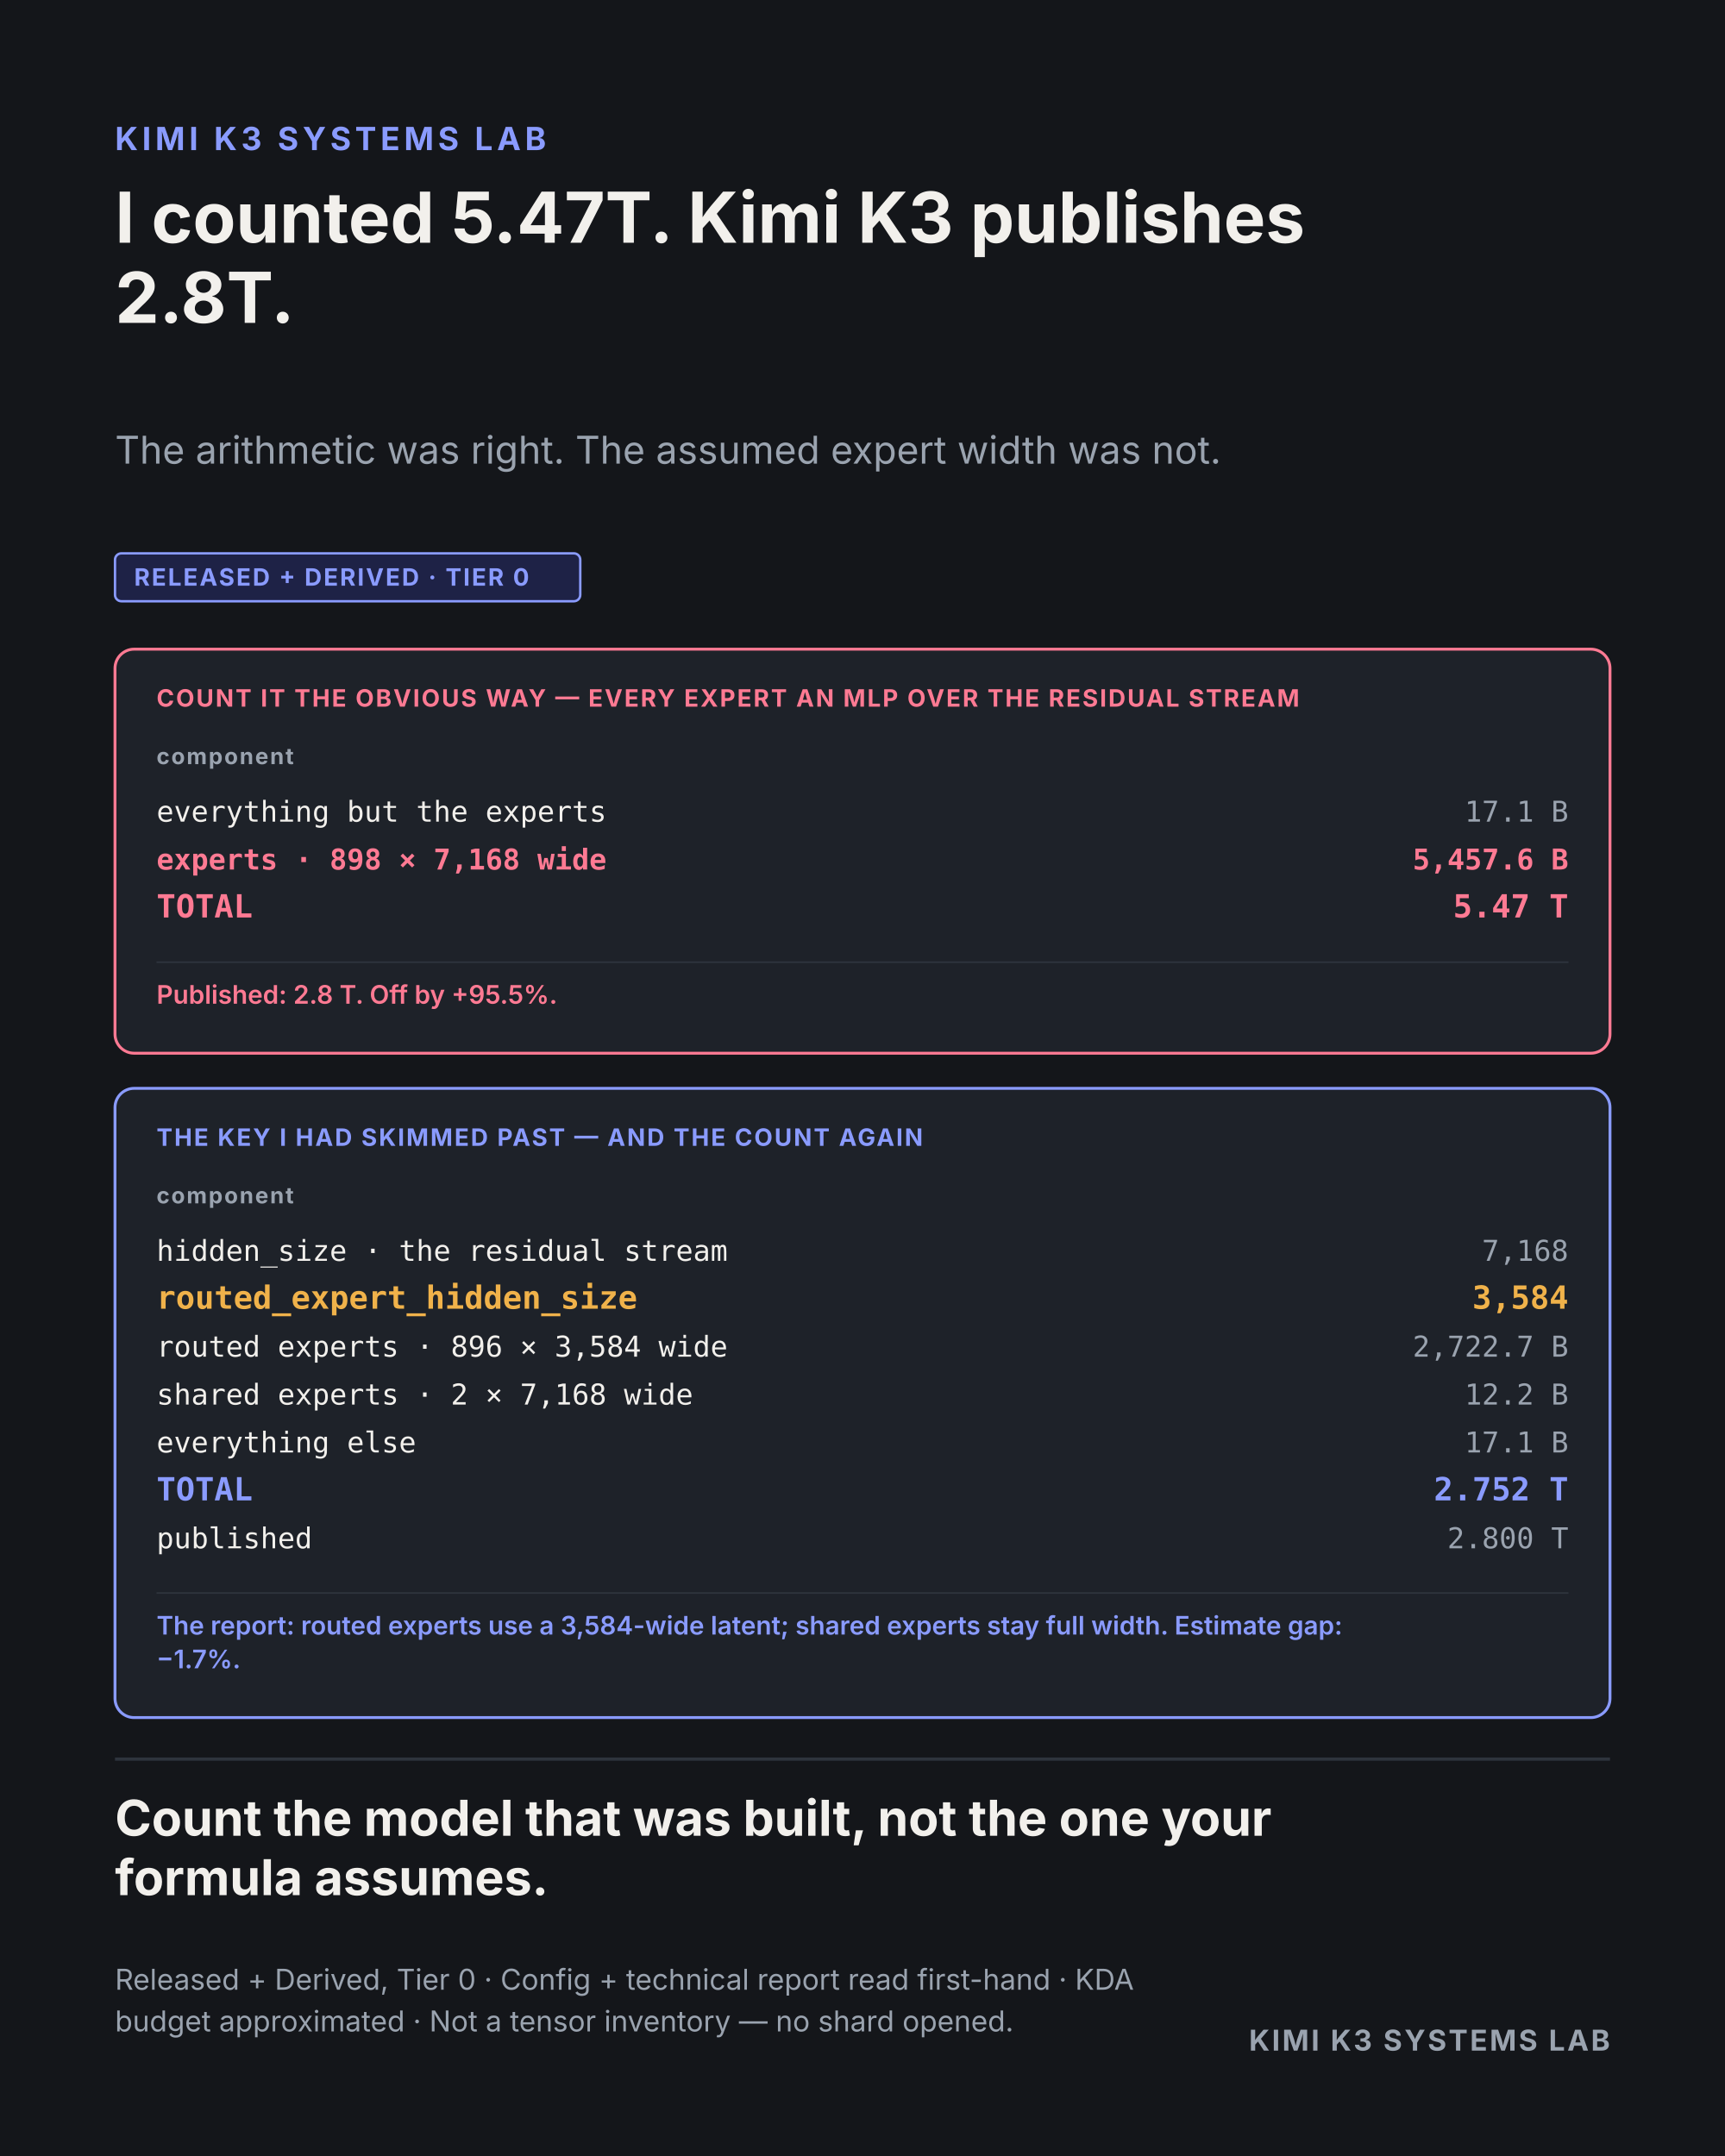
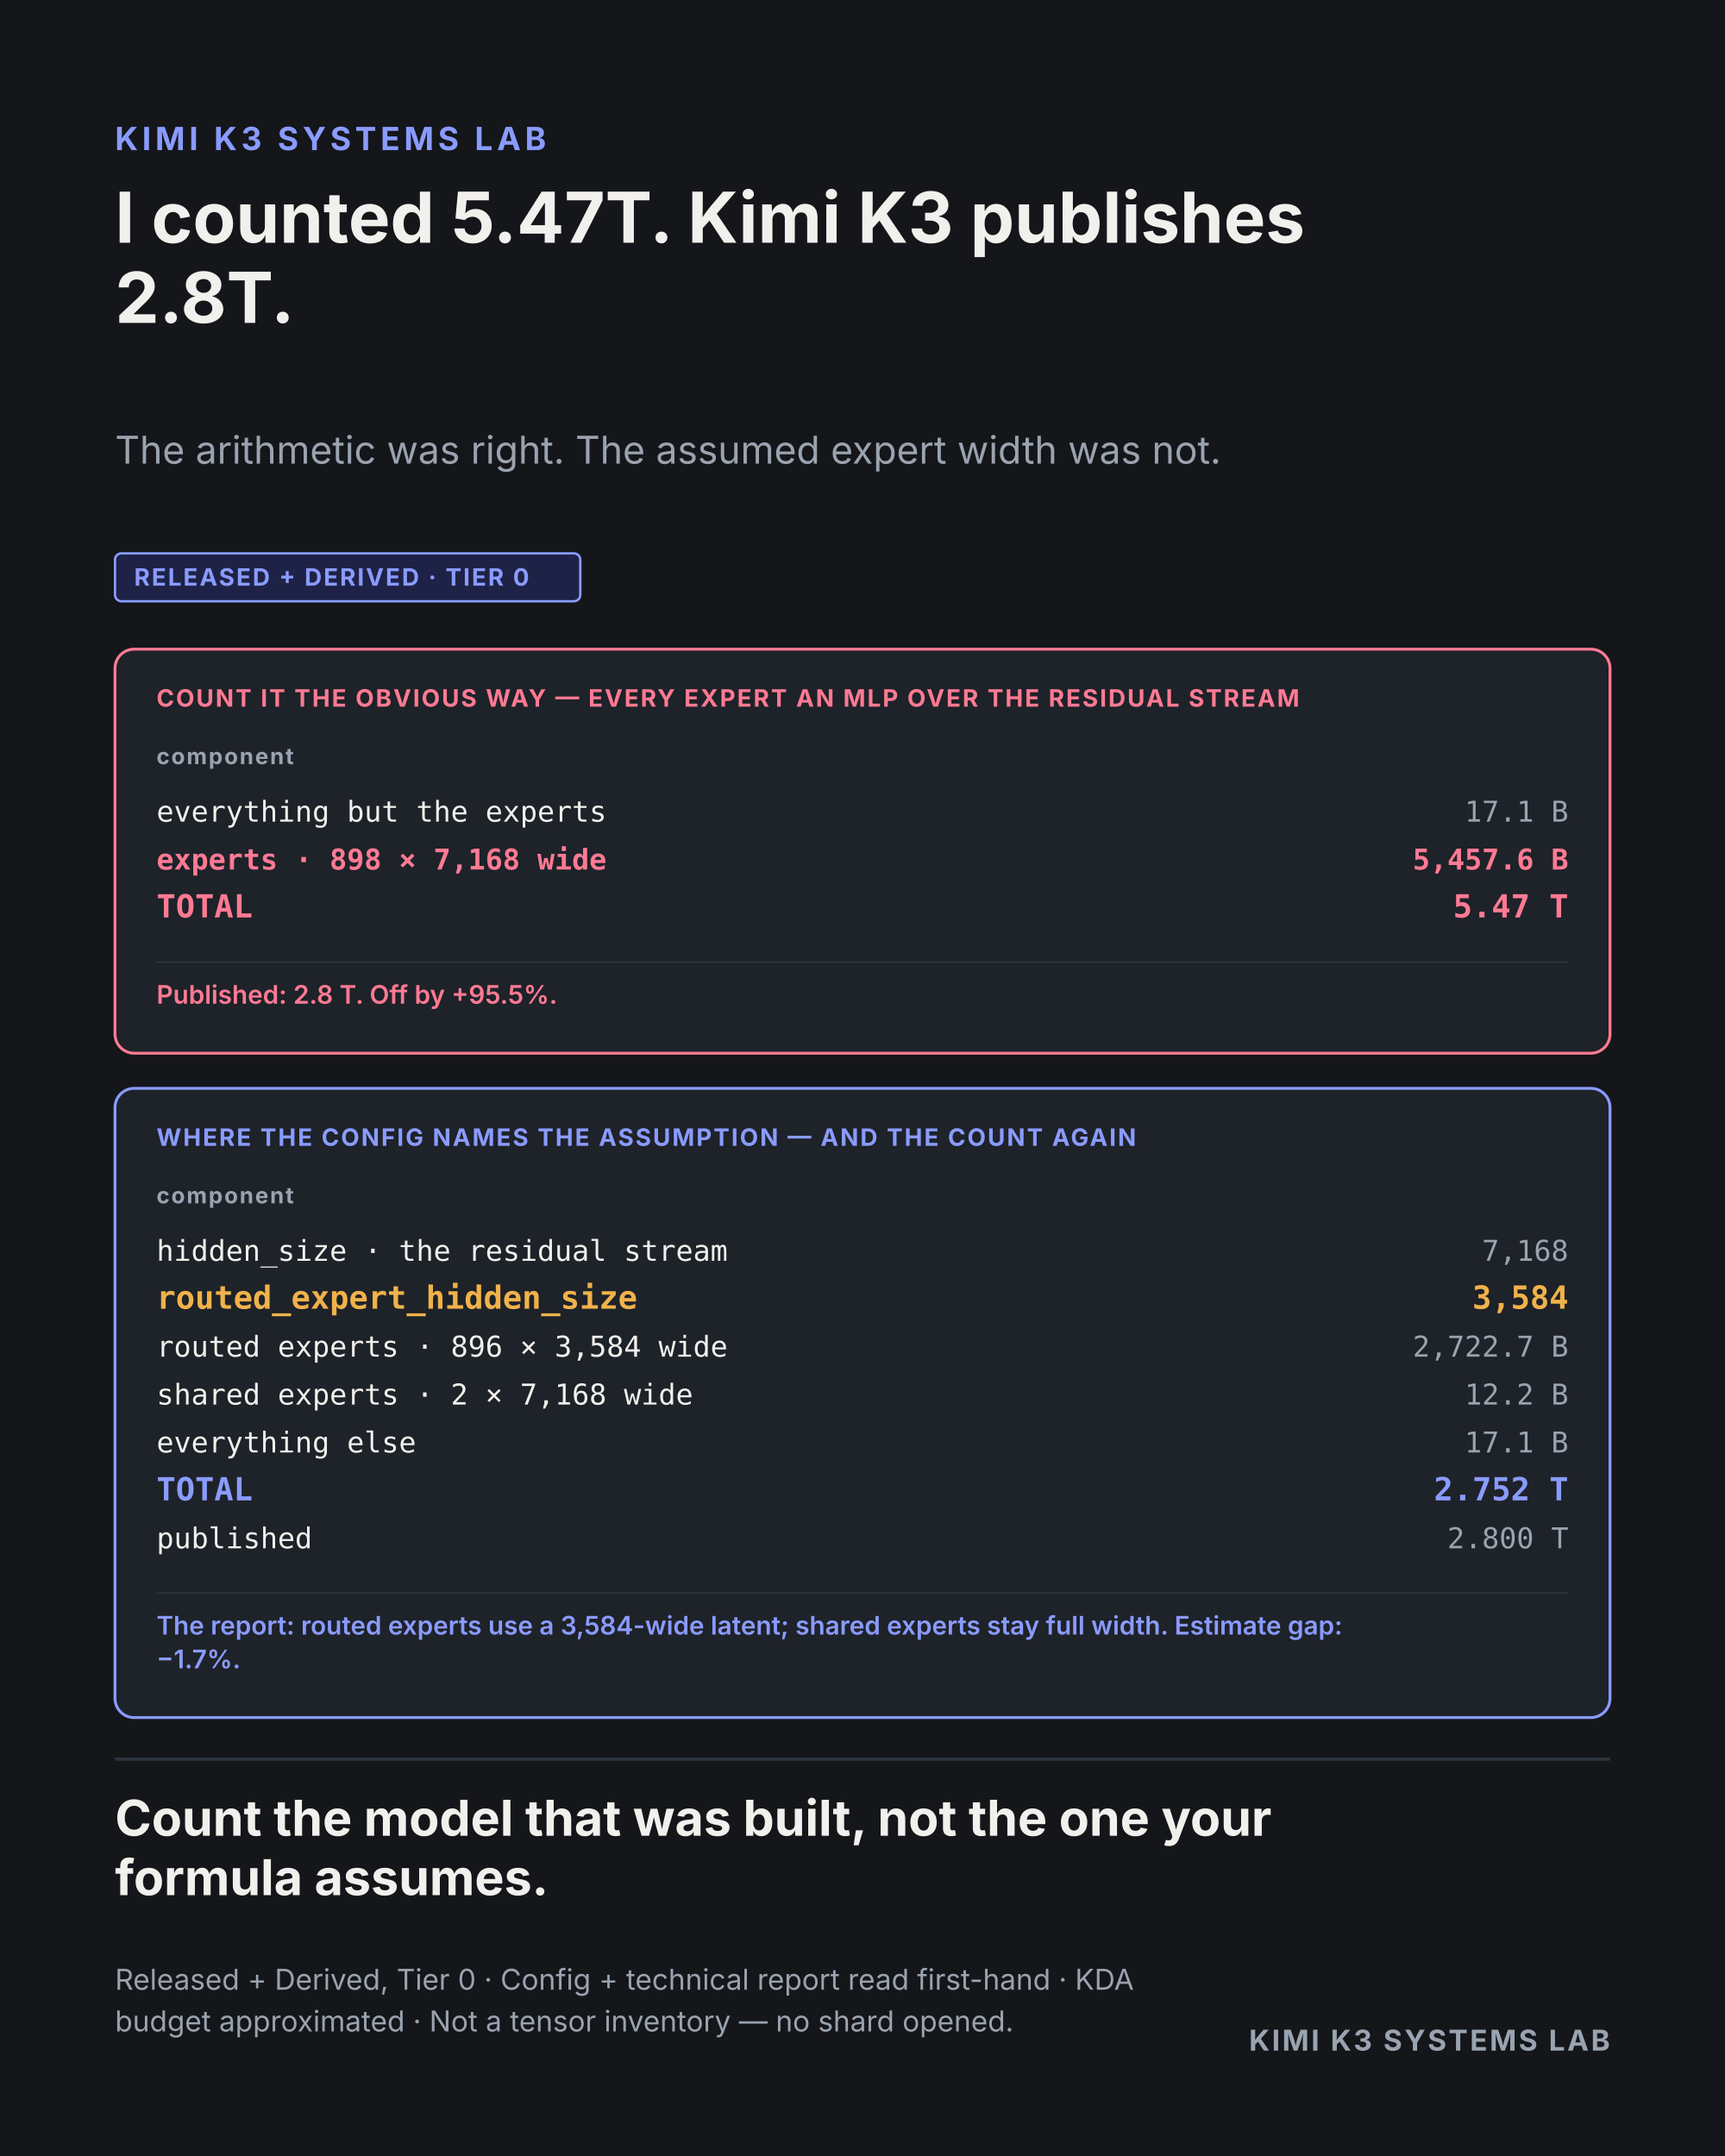
<svg xmlns="http://www.w3.org/2000/svg" width="1080" height="1350" viewBox="0 0 1080 1350" role="img" aria-labelledby="svg-title svg-desc">
  <defs>
    <marker id="ar-cobalt" viewBox="0 0 10 10" refX="8.5" refY="5" markerWidth="6.5" markerHeight="6.5" orient="auto-start-reverse">
      <path d="M 0 1 L 9 5 L 0 9 z" fill="#8A9BFF" />
    </marker>
    <marker id="ar-violet" viewBox="0 0 10 10" refX="8.5" refY="5" markerWidth="6.5" markerHeight="6.5" orient="auto-start-reverse">
      <path d="M 0 1 L 9 5 L 0 9 z" fill="#B491FF" />
    </marker>
    <marker id="ar-amber" viewBox="0 0 10 10" refX="8.5" refY="5" markerWidth="6.5" markerHeight="6.5" orient="auto-start-reverse">
      <path d="M 0 1 L 9 5 L 0 9 z" fill="#F0B24A" />
    </marker>
    <marker id="ar-rose" viewBox="0 0 10 10" refX="8.5" refY="5" markerWidth="6.5" markerHeight="6.5" orient="auto-start-reverse">
      <path d="M 0 1 L 9 5 L 0 9 z" fill="#FF7A93" />
    </marker>
    <marker id="ar-teal" viewBox="0 0 10 10" refX="8.5" refY="5" markerWidth="6.5" markerHeight="6.5" orient="auto-start-reverse">
      <path d="M 0 1 L 9 5 L 0 9 z" fill="#4ECDC4" />
    </marker>
    <marker id="ar-muted" viewBox="0 0 10 10" refX="8.5" refY="5" markerWidth="6.5" markerHeight="6.5" orient="auto-start-reverse">
      <path d="M 0 1 L 9 5 L 0 9 z" fill="#9AA3AF" />
    </marker>
  </defs>
  <rect x="0" y="0" width="1080" height="1350" rx="0" fill="#14161A" stroke="none" stroke-width="1" opacity="1" />
  <text x="72" y="94" font-family="'Inter','Helvetica Neue',Helvetica,Arial,sans-serif" font-size="20" font-weight="700" fill="#8A9BFF" text-anchor="start" letter-spacing="2.6" opacity="1">KIMI K3 SYSTEMS LAB</text>
  <text x="72" y="152" font-family="'Inter','Helvetica Neue',Helvetica,Arial,sans-serif" font-size="44" font-weight="700" fill="#F2F0EC" text-anchor="start" letter-spacing="0" opacity="1">I counted 5.47T. Kimi K3 publishes</text>
  <text x="72" y="202.16" font-family="'Inter','Helvetica Neue',Helvetica,Arial,sans-serif" font-size="44" font-weight="700" fill="#F2F0EC" text-anchor="start" letter-spacing="0" opacity="1">2.8T.</text>
  <text x="72" y="290.32" font-family="'Inter','Helvetica Neue',Helvetica,Arial,sans-serif" font-size="24" font-weight="400" fill="#9AA3AF" text-anchor="start" letter-spacing="0" opacity="1">The arithmetic was right. The assumed expert width was not.</text>
  <rect x="72" y="346.48" width="291.3" height="30" rx="4" fill="#1E2246" stroke="#8A9BFF" stroke-width="1.5" opacity="1" />
  <text x="84" y="366.73" font-family="'Inter','Helvetica Neue',Helvetica,Arial,sans-serif" font-size="15" font-weight="700" fill="#8A9BFF" text-anchor="start" letter-spacing="1.1" opacity="1">RELEASED + DERIVED · TIER 0</text>
  <rect x="72" y="406.48" width="936" height="253" rx="12" fill="#1E2229" stroke="#FF7A93" stroke-width="1.8" opacity="1" />
  <text x="98" y="442.48" font-family="'Inter','Helvetica Neue',Helvetica,Arial,sans-serif" font-size="15" font-weight="700" fill="#FF7A93" text-anchor="start" letter-spacing="1.1" opacity="1">COUNT IT THE OBVIOUS WAY — EVERY EXPERT AN MLP OVER THE RESIDUAL STREAM</text>
  <text x="98" y="478.48" font-family="'Inter','Helvetica Neue',Helvetica,Arial,sans-serif" font-size="14" font-weight="700" fill="#9AA3AF" text-anchor="start" letter-spacing="1" opacity="1">component</text>
  <text x="98" y="514.48" font-family="'SF Mono','Menlo','DejaVu Sans Mono',monospace" font-size="18" font-weight="400" fill="#F2F0EC" text-anchor="start" letter-spacing="0" opacity="1">everything but the experts</text>
  <text x="982" y="514.48" font-family="'SF Mono','Menlo','DejaVu Sans Mono',monospace" font-size="18" font-weight="400" fill="#9AA3AF" text-anchor="end" letter-spacing="0" opacity="1">17.1 B</text>
  <text x="98" y="544.48" font-family="'SF Mono','Menlo','DejaVu Sans Mono',monospace" font-size="18" font-weight="700" fill="#FF7A93" text-anchor="start" letter-spacing="0" opacity="1">experts · 898 × 7,168 wide</text>
  <text x="982" y="544.48" font-family="'SF Mono','Menlo','DejaVu Sans Mono',monospace" font-size="18" font-weight="700" fill="#FF7A93" text-anchor="end" letter-spacing="0" opacity="1">5,457.6 B</text>
  <text x="98" y="574.48" font-family="'SF Mono','Menlo','DejaVu Sans Mono',monospace" font-size="20" font-weight="700" fill="#FF7A93" text-anchor="start" letter-spacing="0" opacity="1">TOTAL</text>
  <text x="982" y="574.48" font-family="'SF Mono','Menlo','DejaVu Sans Mono',monospace" font-size="20" font-weight="700" fill="#FF7A93" text-anchor="end" letter-spacing="0" opacity="1">5.47 T</text>
  <line x1="98" y1="602.48" x2="982" y2="602.48" stroke="#2E343D" stroke-width="1" stroke-linecap="butt" opacity="1" />
  <text x="98" y="628.48" font-family="'Inter','Helvetica Neue',Helvetica,Arial,sans-serif" font-size="16" font-weight="600" fill="#FF7A93" text-anchor="start" letter-spacing="0" opacity="1">Published: 2.8 T. Off by +95.5%.</text>
  <rect x="72" y="681.48" width="936" height="394" rx="12" fill="#1E2229" stroke="#8A9BFF" stroke-width="1.8" opacity="1" />
-   <text x="98" y="717.48" font-family="'Inter','Helvetica Neue',Helvetica,Arial,sans-serif" font-size="15" font-weight="700" fill="#8A9BFF" text-anchor="start" letter-spacing="1.1" opacity="1">THE KEY I HAD SKIMMED PAST — AND THE COUNT AGAIN</text>
+   <text x="98" y="717.48" font-family="'Inter','Helvetica Neue',Helvetica,Arial,sans-serif" font-size="15" font-weight="700" fill="#8A9BFF" text-anchor="start" letter-spacing="1.1" opacity="1">WHERE THE CONFIG NAMES THE ASSUMPTION — AND THE COUNT AGAIN</text>
  <text x="98" y="753.48" font-family="'Inter','Helvetica Neue',Helvetica,Arial,sans-serif" font-size="14" font-weight="700" fill="#9AA3AF" text-anchor="start" letter-spacing="1" opacity="1">component</text>
  <text x="98" y="789.48" font-family="'SF Mono','Menlo','DejaVu Sans Mono',monospace" font-size="18" font-weight="400" fill="#F2F0EC" text-anchor="start" letter-spacing="0" opacity="1">hidden_size · the residual stream</text>
  <text x="982" y="789.48" font-family="'SF Mono','Menlo','DejaVu Sans Mono',monospace" font-size="18" font-weight="400" fill="#9AA3AF" text-anchor="end" letter-spacing="0" opacity="1">7,168</text>
  <text x="98" y="819.48" font-family="'SF Mono','Menlo','DejaVu Sans Mono',monospace" font-size="20" font-weight="700" fill="#F0B24A" text-anchor="start" letter-spacing="0" opacity="1">routed_expert_hidden_size</text>
  <text x="982" y="819.48" font-family="'SF Mono','Menlo','DejaVu Sans Mono',monospace" font-size="20" font-weight="700" fill="#F0B24A" text-anchor="end" letter-spacing="0" opacity="1">3,584</text>
  <text x="98" y="849.48" font-family="'SF Mono','Menlo','DejaVu Sans Mono',monospace" font-size="18" font-weight="400" fill="#F2F0EC" text-anchor="start" letter-spacing="0" opacity="1">routed experts · 896 × 3,584 wide</text>
  <text x="982" y="849.48" font-family="'SF Mono','Menlo','DejaVu Sans Mono',monospace" font-size="18" font-weight="400" fill="#9AA3AF" text-anchor="end" letter-spacing="0" opacity="1">2,722.7 B</text>
  <text x="98" y="879.48" font-family="'SF Mono','Menlo','DejaVu Sans Mono',monospace" font-size="18" font-weight="400" fill="#F2F0EC" text-anchor="start" letter-spacing="0" opacity="1">shared experts · 2 × 7,168 wide</text>
  <text x="982" y="879.48" font-family="'SF Mono','Menlo','DejaVu Sans Mono',monospace" font-size="18" font-weight="400" fill="#9AA3AF" text-anchor="end" letter-spacing="0" opacity="1">12.2 B</text>
  <text x="98" y="909.48" font-family="'SF Mono','Menlo','DejaVu Sans Mono',monospace" font-size="18" font-weight="400" fill="#F2F0EC" text-anchor="start" letter-spacing="0" opacity="1">everything else</text>
  <text x="982" y="909.48" font-family="'SF Mono','Menlo','DejaVu Sans Mono',monospace" font-size="18" font-weight="400" fill="#9AA3AF" text-anchor="end" letter-spacing="0" opacity="1">17.1 B</text>
  <text x="98" y="939.48" font-family="'SF Mono','Menlo','DejaVu Sans Mono',monospace" font-size="20" font-weight="700" fill="#8A9BFF" text-anchor="start" letter-spacing="0" opacity="1">TOTAL</text>
  <text x="982" y="939.48" font-family="'SF Mono','Menlo','DejaVu Sans Mono',monospace" font-size="20" font-weight="700" fill="#8A9BFF" text-anchor="end" letter-spacing="0" opacity="1">2.752 T</text>
  <text x="98" y="969.48" font-family="'SF Mono','Menlo','DejaVu Sans Mono',monospace" font-size="18" font-weight="400" fill="#F2F0EC" text-anchor="start" letter-spacing="0" opacity="1">published</text>
  <text x="982" y="969.48" font-family="'SF Mono','Menlo','DejaVu Sans Mono',monospace" font-size="18" font-weight="400" fill="#9AA3AF" text-anchor="end" letter-spacing="0" opacity="1">2.800 T</text>
  <line x1="98" y1="997.48" x2="982" y2="997.48" stroke="#2E343D" stroke-width="1" stroke-linecap="butt" opacity="1" />
  <text x="98" y="1023.48" font-family="'Inter','Helvetica Neue',Helvetica,Arial,sans-serif" font-size="16" font-weight="600" fill="#8A9BFF" text-anchor="start" letter-spacing="0" opacity="1">The report: routed experts use a 3,584-wide latent; shared experts stay full width. Estimate gap:</text>
  <text x="98" y="1044.6" font-family="'Inter','Helvetica Neue',Helvetica,Arial,sans-serif" font-size="16" font-weight="600" fill="#8A9BFF" text-anchor="start" letter-spacing="0" opacity="1">−1.7%.</text>
  <line x1="72" y1="1101.48" x2="1008" y2="1101.48" stroke="#2E343D" stroke-width="2" stroke-linecap="butt" opacity="1" />
  <text x="72" y="1149.48" font-family="'Inter','Helvetica Neue',Helvetica,Arial,sans-serif" font-size="31" font-weight="700" fill="#F2F0EC" text-anchor="start" letter-spacing="0" opacity="1">Count the model that was built, not the one your</text>
  <text x="72" y="1186.68" font-family="'Inter','Helvetica Neue',Helvetica,Arial,sans-serif" font-size="31" font-weight="700" fill="#F2F0EC" text-anchor="start" letter-spacing="0" opacity="1">formula assumes.</text>
  <text x="72" y="1245.88" font-family="'Inter','Helvetica Neue',Helvetica,Arial,sans-serif" font-size="18" font-weight="400" fill="#9AA3AF" text-anchor="start" letter-spacing="0" opacity="1">Released + Derived, Tier 0 · Config + technical report read first-hand · KDA</text>
  <text x="72" y="1271.98" font-family="'Inter','Helvetica Neue',Helvetica,Arial,sans-serif" font-size="18" font-weight="400" fill="#9AA3AF" text-anchor="start" letter-spacing="0" opacity="1">budget approximated · Not a tensor inventory — no shard opened.</text>
  <text x="1008" y="1284" font-family="'Inter','Helvetica Neue',Helvetica,Arial,sans-serif" font-size="18" font-weight="700" fill="#9AA3AF" text-anchor="end" letter-spacing="1.4" opacity="1">KIMI K3 SYSTEMS LAB</text>
</svg>
